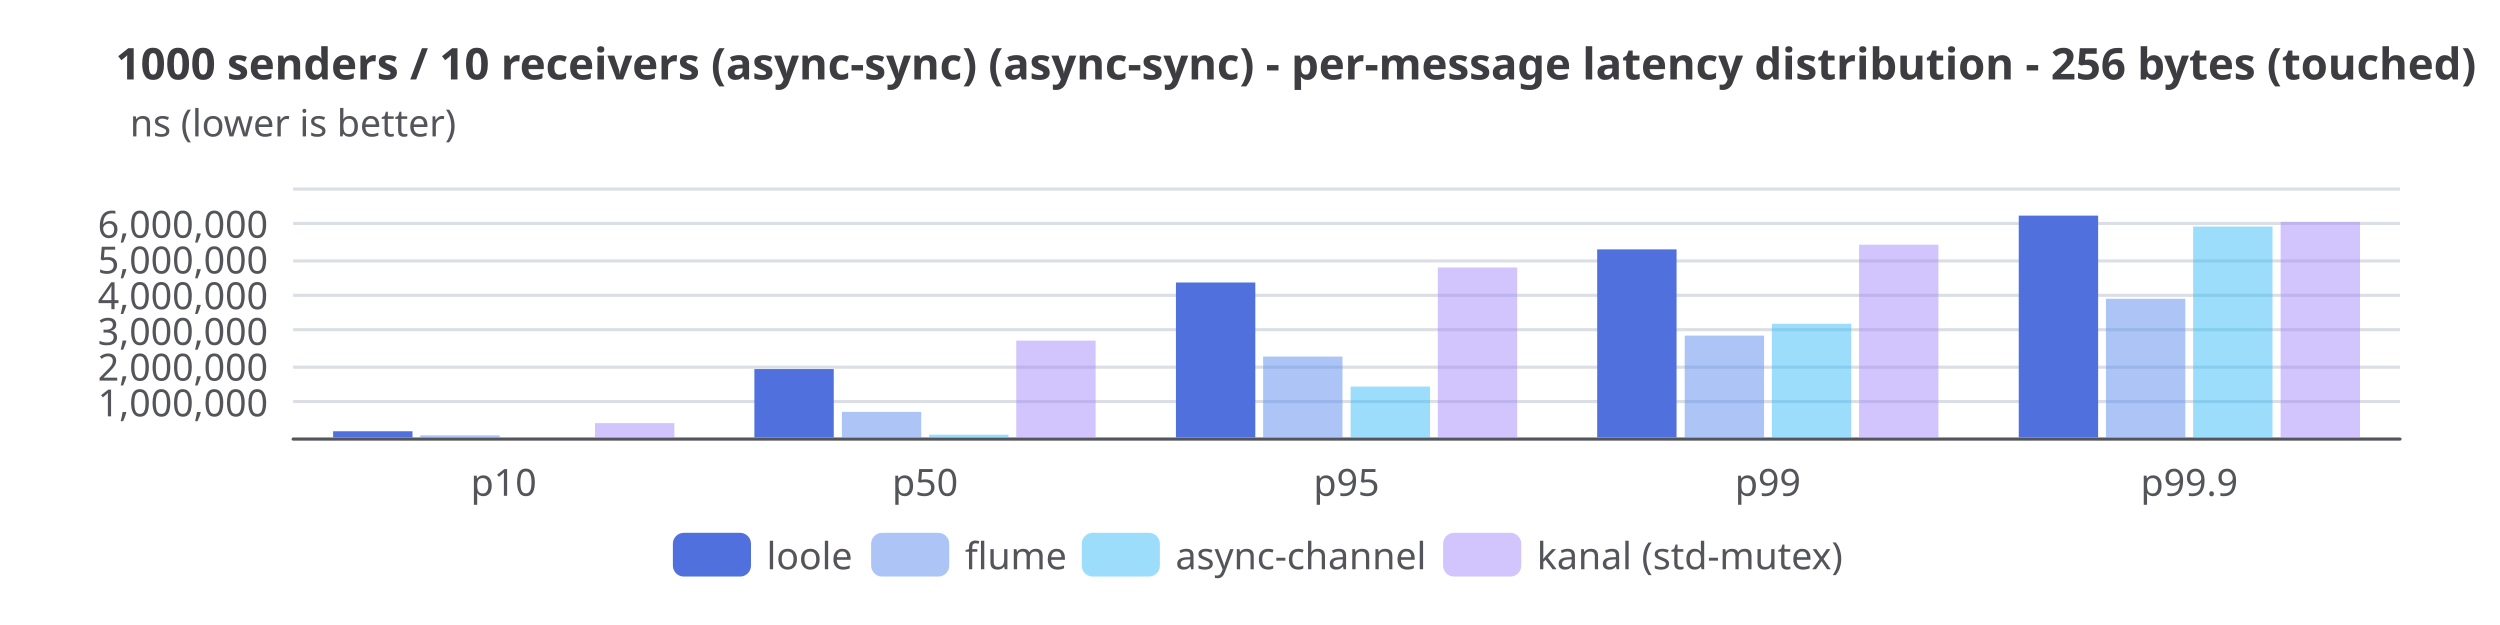
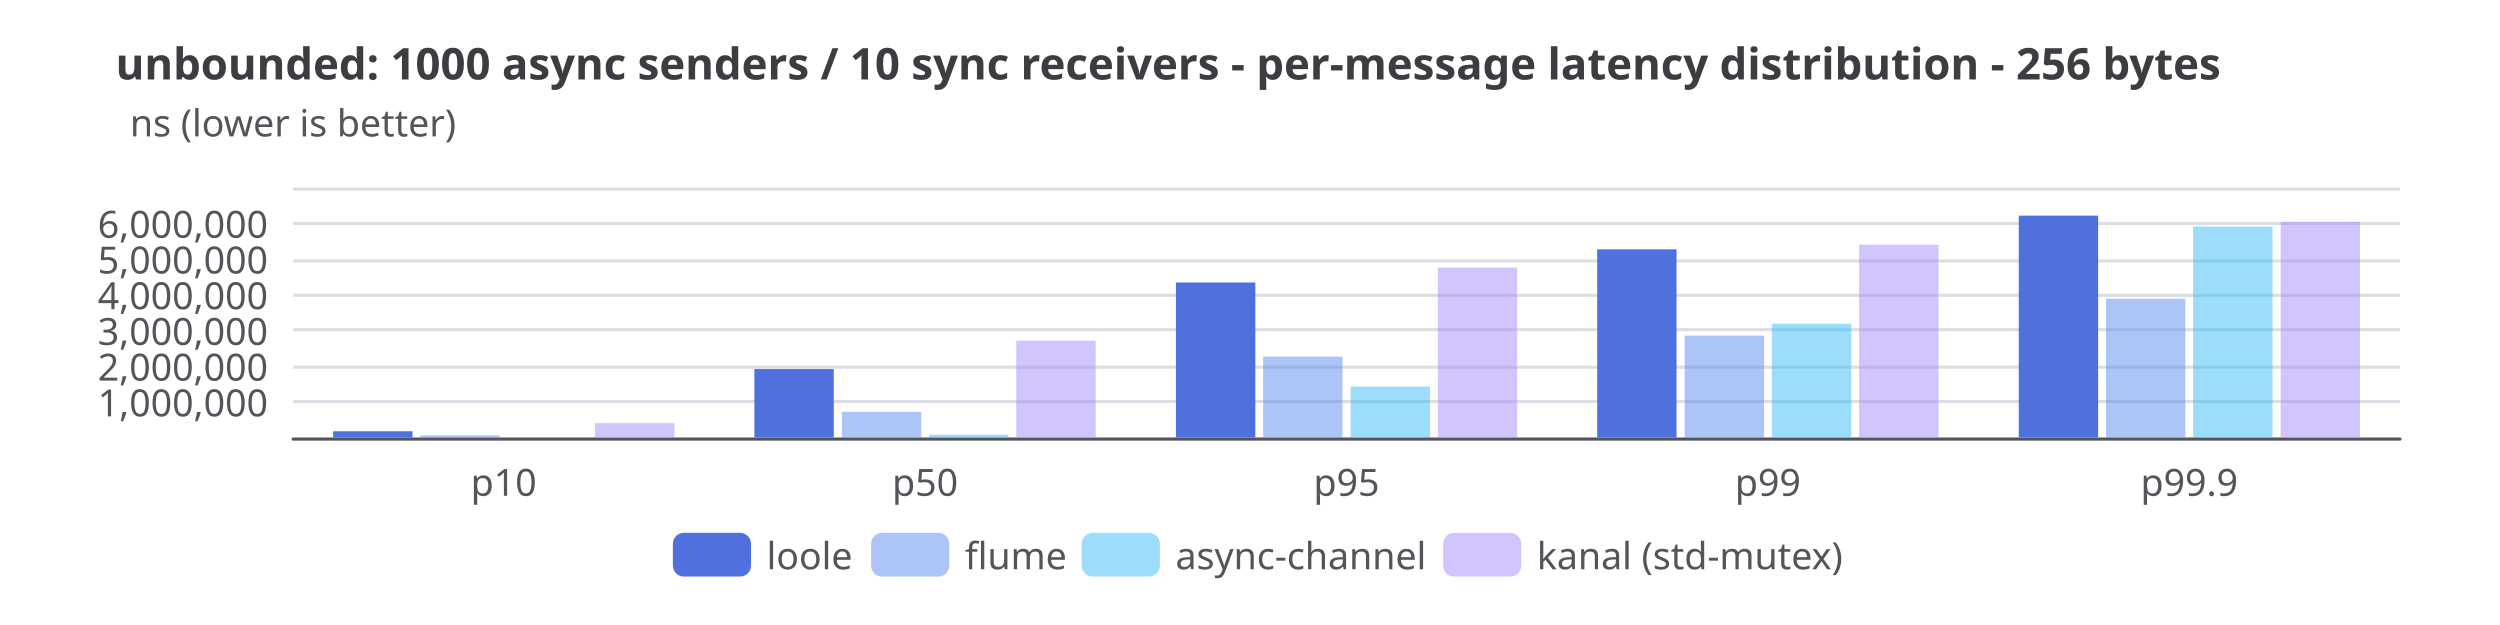
<svg xmlns="http://www.w3.org/2000/svg" width="800" height="200" version="1.1" baseProfile="full" viewBox="0 0 800 200">
  <rect width="800" height="200" x="0" y="0" fill="white" />
  <path d="M93.8 140.5L768 140.5" fill="none" pointer-events="visible" stroke="#dbdee4" class="zr30-cls-214" />
  <path d="M93.8 128.5L768 128.5" fill="none" pointer-events="visible" stroke="#dbdee4" class="zr30-cls-214" />
  <path d="M93.8 117.5L768 117.5" fill="none" pointer-events="visible" stroke="#dbdee4" class="zr30-cls-214" />
  <path d="M93.8 105.5L768 105.5" fill="none" pointer-events="visible" stroke="#dbdee4" class="zr30-cls-214" />
  <path d="M93.8 94.5L768 94.5" fill="none" pointer-events="visible" stroke="#dbdee4" class="zr30-cls-214" />
  <path d="M93.8 83.5L768 83.5" fill="none" pointer-events="visible" stroke="#dbdee4" class="zr30-cls-214" />
  <path d="M93.8 71.5L768 71.5" fill="none" pointer-events="visible" stroke="#dbdee4" class="zr30-cls-214" />
  <path d="M93.8 60.5L768 60.5" fill="none" pointer-events="visible" stroke="#dbdee4" class="zr30-cls-214" />
  <text dominant-baseline="central" text-anchor="middle" style="font-size:12px;font-family:sans-serif;" xml:space="preserve" y="-6" transform="translate(93.76 45)" fill="#54555a">ns (lower is better)</text>
  <path d="M93.8 140.5L768 140.5" fill="none" pointer-events="visible" stroke="#54555a" stroke-linecap="round" class="zr30-cls-214" />
  <text dominant-baseline="central" text-anchor="end" style="font-size:12px;font-family:sans-serif;" transform="translate(85.76 128.5714)" fill="#54555a">1,000,000</text>
  <text dominant-baseline="central" text-anchor="end" style="font-size:12px;font-family:sans-serif;" transform="translate(85.76 117.1429)" fill="#54555a">2,000,000</text>
  <text dominant-baseline="central" text-anchor="end" style="font-size:12px;font-family:sans-serif;" transform="translate(85.76 105.7143)" fill="#54555a">3,000,000</text>
  <text dominant-baseline="central" text-anchor="end" style="font-size:12px;font-family:sans-serif;" transform="translate(85.76 94.2857)" fill="#54555a">4,000,000</text>
  <text dominant-baseline="central" text-anchor="end" style="font-size:12px;font-family:sans-serif;" transform="translate(85.76 82.8571)" fill="#54555a">5,000,000</text>
  <text dominant-baseline="central" text-anchor="end" style="font-size:12px;font-family:sans-serif;" transform="translate(85.76 71.4286)" fill="#54555a">6,000,000</text>
  <text dominant-baseline="central" text-anchor="middle" style="font-size:12px;font-family:sans-serif;" y="6" transform="translate(161.184 148)" fill="#54555a">p10</text>
  <text dominant-baseline="central" text-anchor="middle" style="font-size:12px;font-family:sans-serif;" y="6" transform="translate(296.032 148)" fill="#54555a">p50</text>
  <text dominant-baseline="central" text-anchor="middle" style="font-size:12px;font-family:sans-serif;" y="6" transform="translate(430.88 148)" fill="#54555a">p95</text>
  <text dominant-baseline="central" text-anchor="middle" style="font-size:12px;font-family:sans-serif;" y="6" transform="translate(565.728 148)" fill="#54555a">p99</text>
  <text dominant-baseline="central" text-anchor="middle" style="font-size:12px;font-family:sans-serif;" y="6" transform="translate(700.576 148)" fill="#54555a">p99.9</text>
  <path d="M106.6 140l25.4 0l0 -2l-25.4 0Z" fill="#5070dd" ecmeta_series_index="0" ecmeta_data_index="0" ecmeta_ssr_type="chart" class="zr30-cls-215" />
  <path d="M241.4 140l25.4 0l0 -21.9l-25.4 0Z" fill="#5070dd" ecmeta_series_index="0" ecmeta_data_index="1" ecmeta_ssr_type="chart" class="zr30-cls-215" />
  <path d="M376.3 140l25.4 0l0 -49.6l-25.4 0Z" fill="#5070dd" ecmeta_series_index="0" ecmeta_data_index="2" ecmeta_ssr_type="chart" class="zr30-cls-215" />
  <path d="M511.1 140l25.4 0l0 -60.2l-25.4 0Z" fill="#5070dd" ecmeta_series_index="0" ecmeta_data_index="3" ecmeta_ssr_type="chart" class="zr30-cls-215" />
  <path d="M646 140l25.4 0l0 -71l-25.4 0Z" fill="#5070dd" ecmeta_series_index="0" ecmeta_data_index="4" ecmeta_ssr_type="chart" class="zr30-cls-215" />
  <path d="M134.5 140l25.4 0l0 -0.7l-25.4 0Z" fill="rgb(91,141,239)" fill-opacity="0.5" ecmeta_series_index="1" ecmeta_data_index="0" ecmeta_ssr_type="chart" class="zr30-cls-216" />
  <path d="M269.4 140l25.4 0l0 -8.2l-25.4 0Z" fill="rgb(91,141,239)" fill-opacity="0.5" ecmeta_series_index="1" ecmeta_data_index="1" ecmeta_ssr_type="chart" class="zr30-cls-216" />
  <path d="M404.2 140l25.4 0l0 -25.9l-25.4 0Z" fill="rgb(91,141,239)" fill-opacity="0.5" ecmeta_series_index="1" ecmeta_data_index="2" ecmeta_ssr_type="chart" class="zr30-cls-216" />
  <path d="M539.1 140l25.4 0l0 -32.6l-25.4 0Z" fill="rgb(91,141,239)" fill-opacity="0.5" ecmeta_series_index="1" ecmeta_data_index="3" ecmeta_ssr_type="chart" class="zr30-cls-216" />
  <path d="M673.9 140l25.4 0l0 -44.4l-25.4 0Z" fill="rgb(91,141,239)" fill-opacity="0.5" ecmeta_series_index="1" ecmeta_data_index="4" ecmeta_ssr_type="chart" class="zr30-cls-216" />
  <path d="M162.5 140l25.4 0l0 0l-25.4 0Z" fill="rgb(56,189,248)" fill-opacity="0.5" ecmeta_series_index="2" ecmeta_data_index="0" ecmeta_ssr_type="chart" class="zr30-cls-217" />
  <path d="M297.3 140l25.4 0l0 -0.9l-25.4 0Z" fill="rgb(56,189,248)" fill-opacity="0.5" ecmeta_series_index="2" ecmeta_data_index="1" ecmeta_ssr_type="chart" class="zr30-cls-217" />
  <path d="M432.2 140l25.4 0l0 -16.3l-25.4 0Z" fill="rgb(56,189,248)" fill-opacity="0.5" ecmeta_series_index="2" ecmeta_data_index="2" ecmeta_ssr_type="chart" class="zr30-cls-217" />
  <path d="M567 140l25.4 0l0 -36.4l-25.4 0Z" fill="rgb(56,189,248)" fill-opacity="0.5" ecmeta_series_index="2" ecmeta_data_index="3" ecmeta_ssr_type="chart" class="zr30-cls-217" />
  <path d="M701.8 140l25.4 0l0 -67.5l-25.4 0Z" fill="rgb(56,189,248)" fill-opacity="0.5" ecmeta_series_index="2" ecmeta_data_index="4" ecmeta_ssr_type="chart" class="zr30-cls-217" />
  <path d="M190.4 140l25.4 0l0 -4.6l-25.4 0Z" fill="rgb(167,139,250)" fill-opacity="0.5" ecmeta_series_index="3" ecmeta_data_index="0" ecmeta_ssr_type="chart" class="zr30-cls-218" />
  <path d="M325.2 140l25.4 0l0 -31l-25.4 0Z" fill="rgb(167,139,250)" fill-opacity="0.5" ecmeta_series_index="3" ecmeta_data_index="1" ecmeta_ssr_type="chart" class="zr30-cls-218" />
  <path d="M460.1 140l25.4 0l0 -54.4l-25.4 0Z" fill="rgb(167,139,250)" fill-opacity="0.5" ecmeta_series_index="3" ecmeta_data_index="2" ecmeta_ssr_type="chart" class="zr30-cls-218" />
  <path d="M594.9 140l25.4 0l0 -61.7l-25.4 0Z" fill="rgb(167,139,250)" fill-opacity="0.5" ecmeta_series_index="3" ecmeta_data_index="3" ecmeta_ssr_type="chart" class="zr30-cls-218" />
  <path d="M729.8 140l25.4 0l0 -69l-25.4 0Z" fill="rgb(167,139,250)" fill-opacity="0.5" ecmeta_series_index="3" ecmeta_data_index="4" ecmeta_ssr_type="chart" class="zr30-cls-218" />
  <path d="M-5 -5.5l379.4 0l0 25l-379.4 0Z" transform="translate(215.32 170.5)" fill="rgb(0,0,0)" fill-opacity="0" stroke="#b7b9be" stroke-width="0" class="zr30-cls-214" />
  <path d="M3.5 0L21.5 0A3.5 3.5 0 0 1 25 3.5L25 10.5A3.5 3.5 0 0 1 21.5 14L3.5 14A3.5 3.5 0 0 1 0 10.5L0 3.5A3.5 3.5 0 0 1 3.5 0Z" transform="translate(215.32 170.5)" fill="#5070dd" ecmeta_series_index="0" ecmeta_data_index="0" ecmeta_ssr_type="legend" ecmeta_silent="true" class="zr30-cls-214" />
  <text dominant-baseline="central" text-anchor="start" style="font-size:12px;font-family:sans-serif;" x="30" y="7" transform="translate(215.32 170.5)" fill="#54555a">loole</text>
  <path d="M0 0l55.4 0l0 14l-55.4 0Z" transform="translate(215.32 170.5)" fill="none" pointer-events="visible" ecmeta_series_index="0" ecmeta_data_index="0" ecmeta_ssr_type="legend" class="zr30-cls-219" />
  <path d="M3.5 0L21.5 0A3.5 3.5 0 0 1 25 3.5L25 10.5A3.5 3.5 0 0 1 21.5 14L3.5 14A3.5 3.5 0 0 1 0 10.5L0 3.5A3.5 3.5 0 0 1 3.5 0Z" transform="translate(278.76 170.5)" fill="rgb(91,141,239)" fill-opacity="0.5" ecmeta_series_index="1" ecmeta_data_index="1" ecmeta_ssr_type="legend" ecmeta_silent="true" class="zr30-cls-214" />
  <text dominant-baseline="central" text-anchor="start" style="font-size:12px;font-family:sans-serif;" x="30" y="7" transform="translate(278.76 170.5)" fill="#54555a">flume</text>
  <path d="M0 0l59.4 0l0 14l-59.4 0Z" transform="translate(278.76 170.5)" fill="none" pointer-events="visible" ecmeta_series_index="1" ecmeta_data_index="1" ecmeta_ssr_type="legend" class="zr30-cls-219" />
  <path d="M3.5 0L21.5 0A3.5 3.5 0 0 1 25 3.5L25 10.5A3.5 3.5 0 0 1 21.5 14L3.5 14A3.5 3.5 0 0 1 0 10.5L0 3.5A3.5 3.5 0 0 1 3.5 0Z" transform="translate(346.16 170.5)" fill="rgb(56,189,248)" fill-opacity="0.5" ecmeta_series_index="2" ecmeta_data_index="2" ecmeta_ssr_type="legend" ecmeta_silent="true" class="zr30-cls-214" />
  <text dominant-baseline="central" text-anchor="start" style="font-size:12px;font-family:sans-serif;" x="30" y="7" transform="translate(346.16 170.5)" fill="#54555a">async-channel</text>
  <path d="M0 0l107.6 0l0 14l-107.6 0Z" transform="translate(346.16 170.5)" fill="none" pointer-events="visible" ecmeta_series_index="2" ecmeta_data_index="2" ecmeta_ssr_type="legend" class="zr30-cls-219" />
  <path d="M3.5 0L21.5 0A3.5 3.5 0 0 1 25 3.5L25 10.5A3.5 3.5 0 0 1 21.5 14L3.5 14A3.5 3.5 0 0 1 0 10.5L0 3.5A3.5 3.5 0 0 1 3.5 0Z" transform="translate(461.8 170.5)" fill="rgb(167,139,250)" fill-opacity="0.5" ecmeta_series_index="3" ecmeta_data_index="3" ecmeta_ssr_type="legend" ecmeta_silent="true" class="zr30-cls-214" />
  <text dominant-baseline="central" text-anchor="start" style="font-size:12px;font-family:sans-serif;" xml:space="preserve" x="30" y="7" transform="translate(461.8 170.5)" fill="#54555a">kanal (std-mutex)</text>
  <path d="M0 0l122.9 0l0 14l-122.9 0Z" transform="translate(461.8 170.5)" fill="none" pointer-events="visible" ecmeta_series_index="3" ecmeta_data_index="3" ecmeta_ssr_type="legend" class="zr30-cls-219" />
-   <path d="M-5 -5l701.5 0l0 24l-701.5 0Z" transform="translate(37 13)" fill="rgb(0,0,0)" fill-opacity="0" stroke="#3c3c41" stroke-width="0" class="zr30-cls-214" />
-   <text dominant-baseline="central" text-anchor="start" style="font-size:14px;font-family:sans-serif;font-weight:bold;" xml:space="preserve" y="7" transform="translate(37 13)" fill="#3c3c41">1000 senders / 10 receivers (async-sync) (async-sync) - per-message latency distribution - 256 bytes (touched)</text>
+   <path d="M-5 -5l623.3 0l0 24l-623.3 0Z" transform="translate(37 13)" fill="rgb(0,0,0)" fill-opacity="0" stroke="#3c3c41" stroke-width="0" class="zr30-cls-214" />
+   <text dominant-baseline="central" text-anchor="start" style="font-size:14px;font-family:sans-serif;font-weight:bold;" xml:space="preserve" y="7" transform="translate(37 13)" fill="#3c3c41">unbounded: 1000 async senders / 10 sync receivers - per-message latency distribution - 256 bytes</text>
  <style>
.zr30-cls-214:hover {
pointer-events:none;
}
.zr30-cls-215:hover {
cursor:pointer;
fill:rgba(88,123,243,1);
}
.zr30-cls-216:hover {
cursor:pointer;
fill:rgba(100,155,255,0.5);
}
.zr30-cls-217:hover {
cursor:pointer;
fill:rgba(61,207,255,0.5);
}
.zr30-cls-218:hover {
cursor:pointer;
fill:rgba(183,152,255,0.5);
}
.zr30-cls-219:hover {
cursor:pointer;
fill:rgba(0,0,0,0);
}



</style>
</svg>
